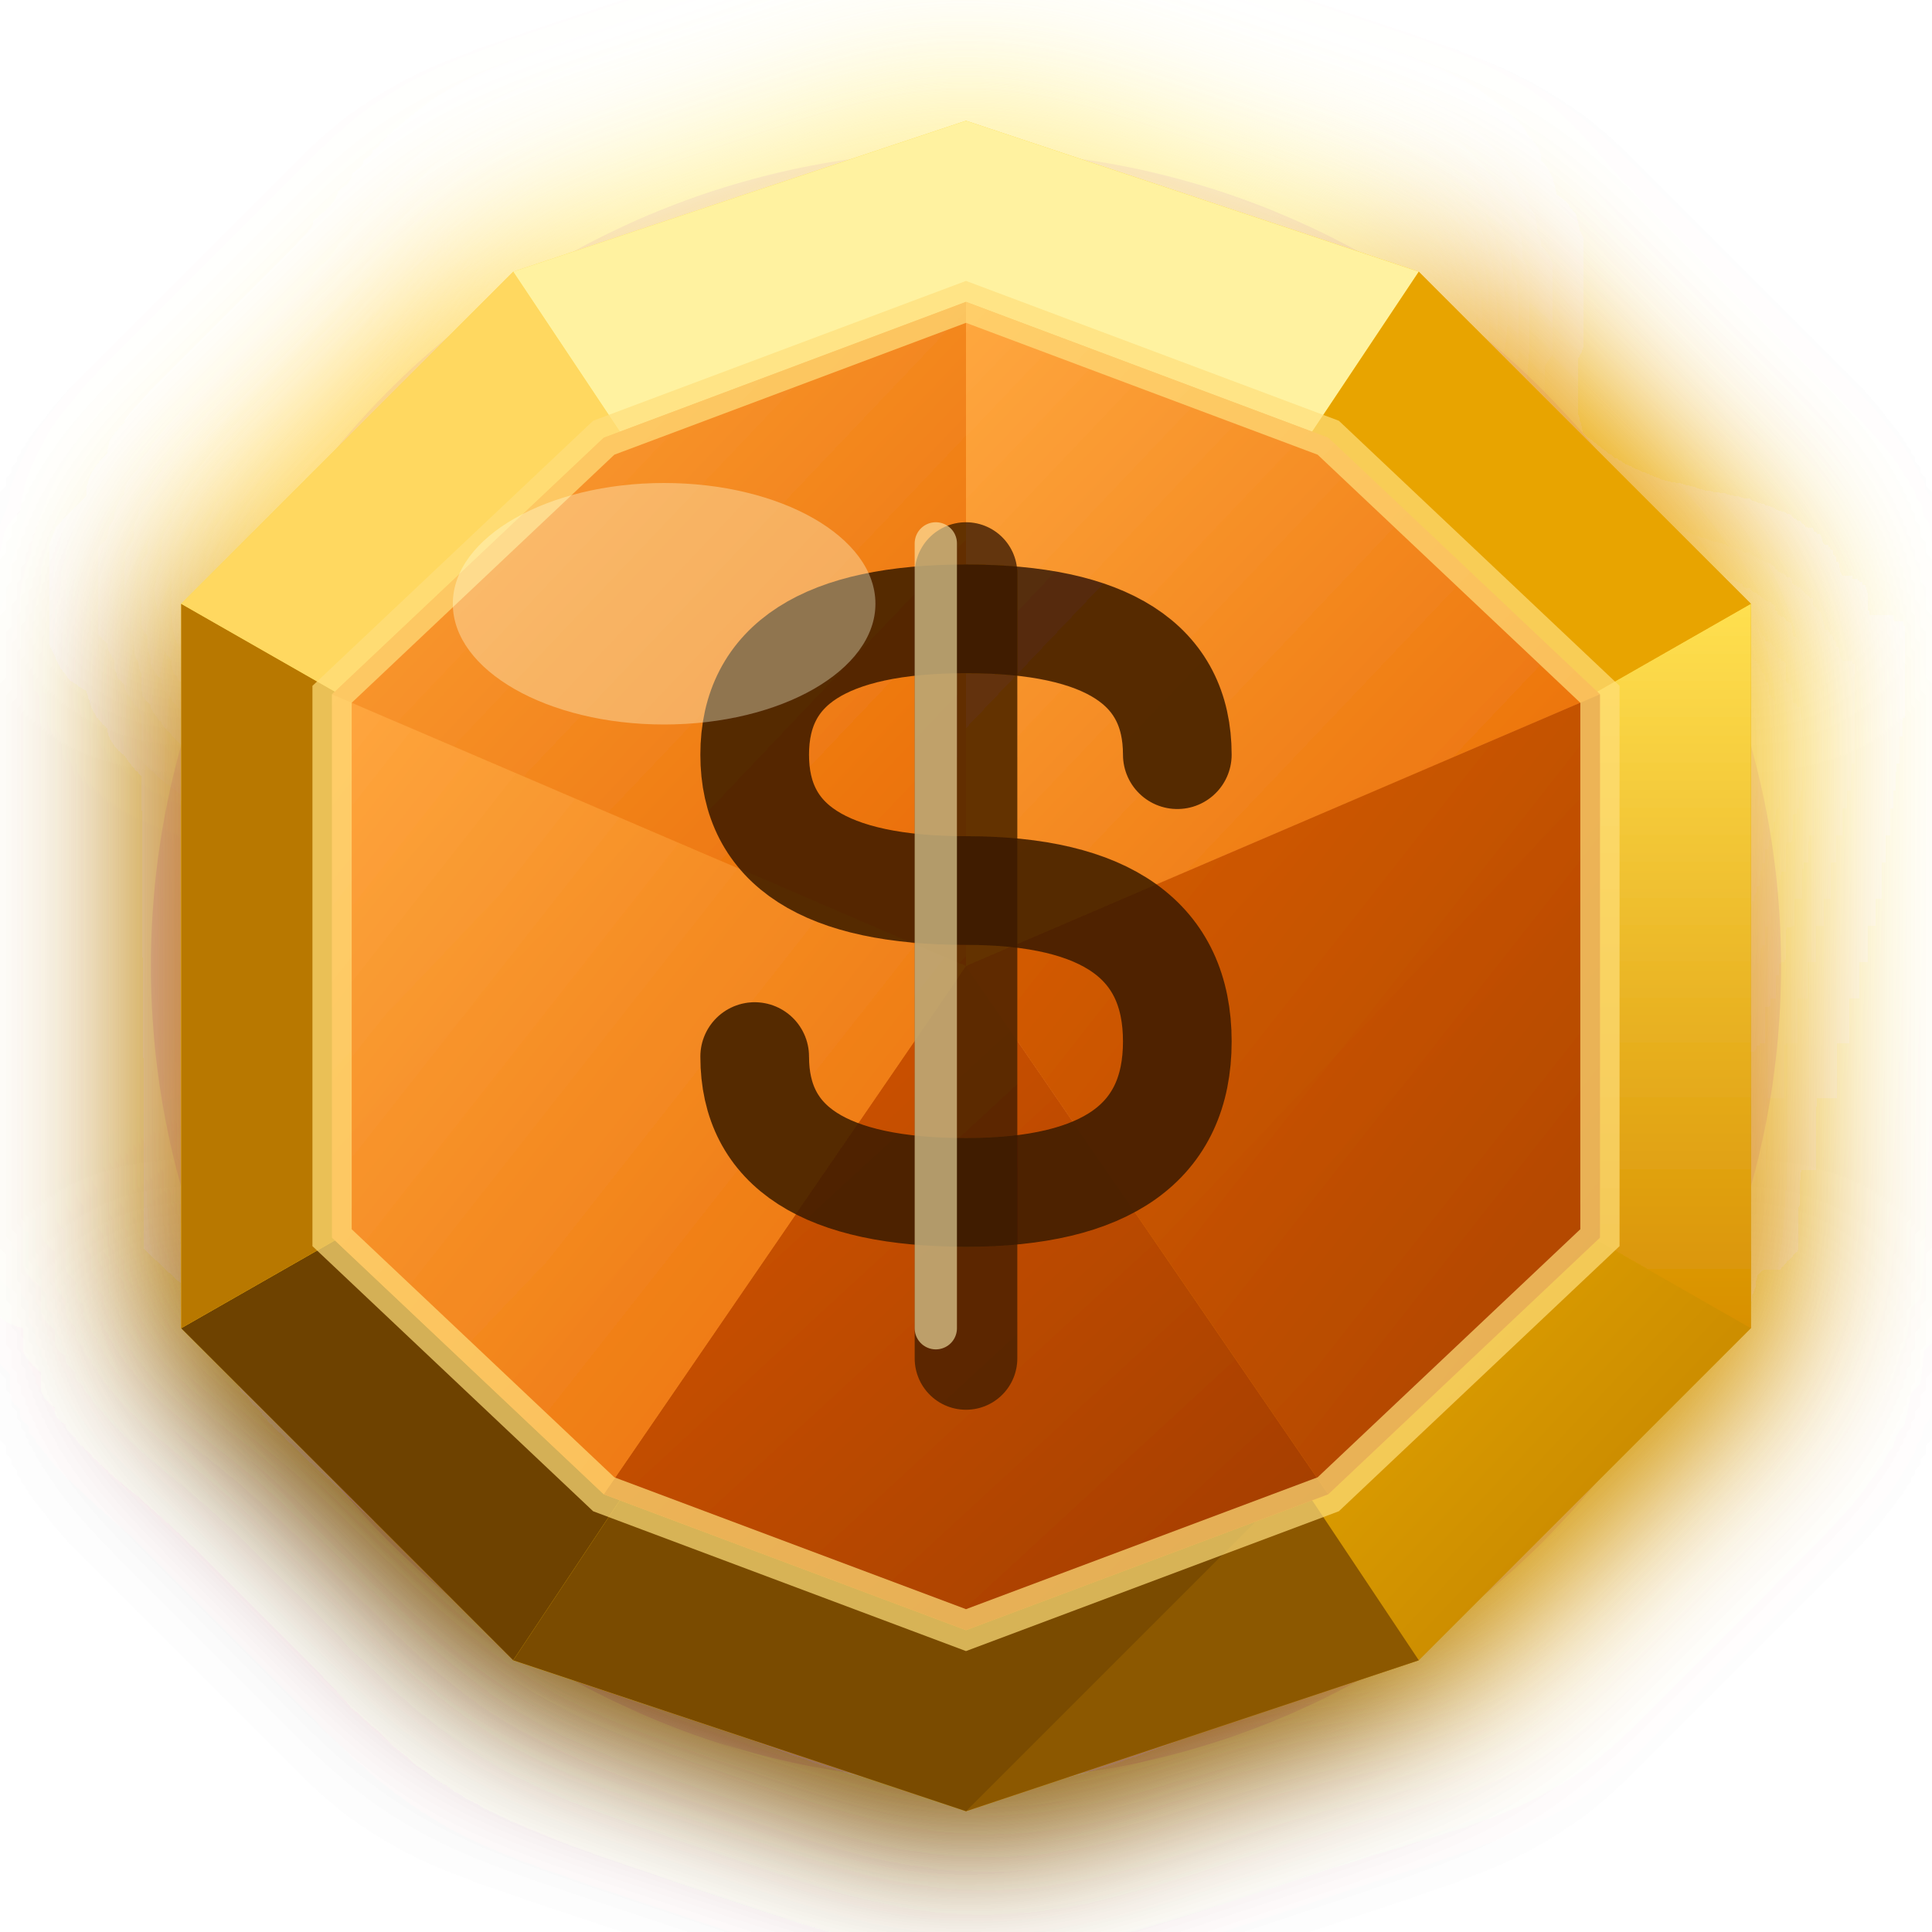
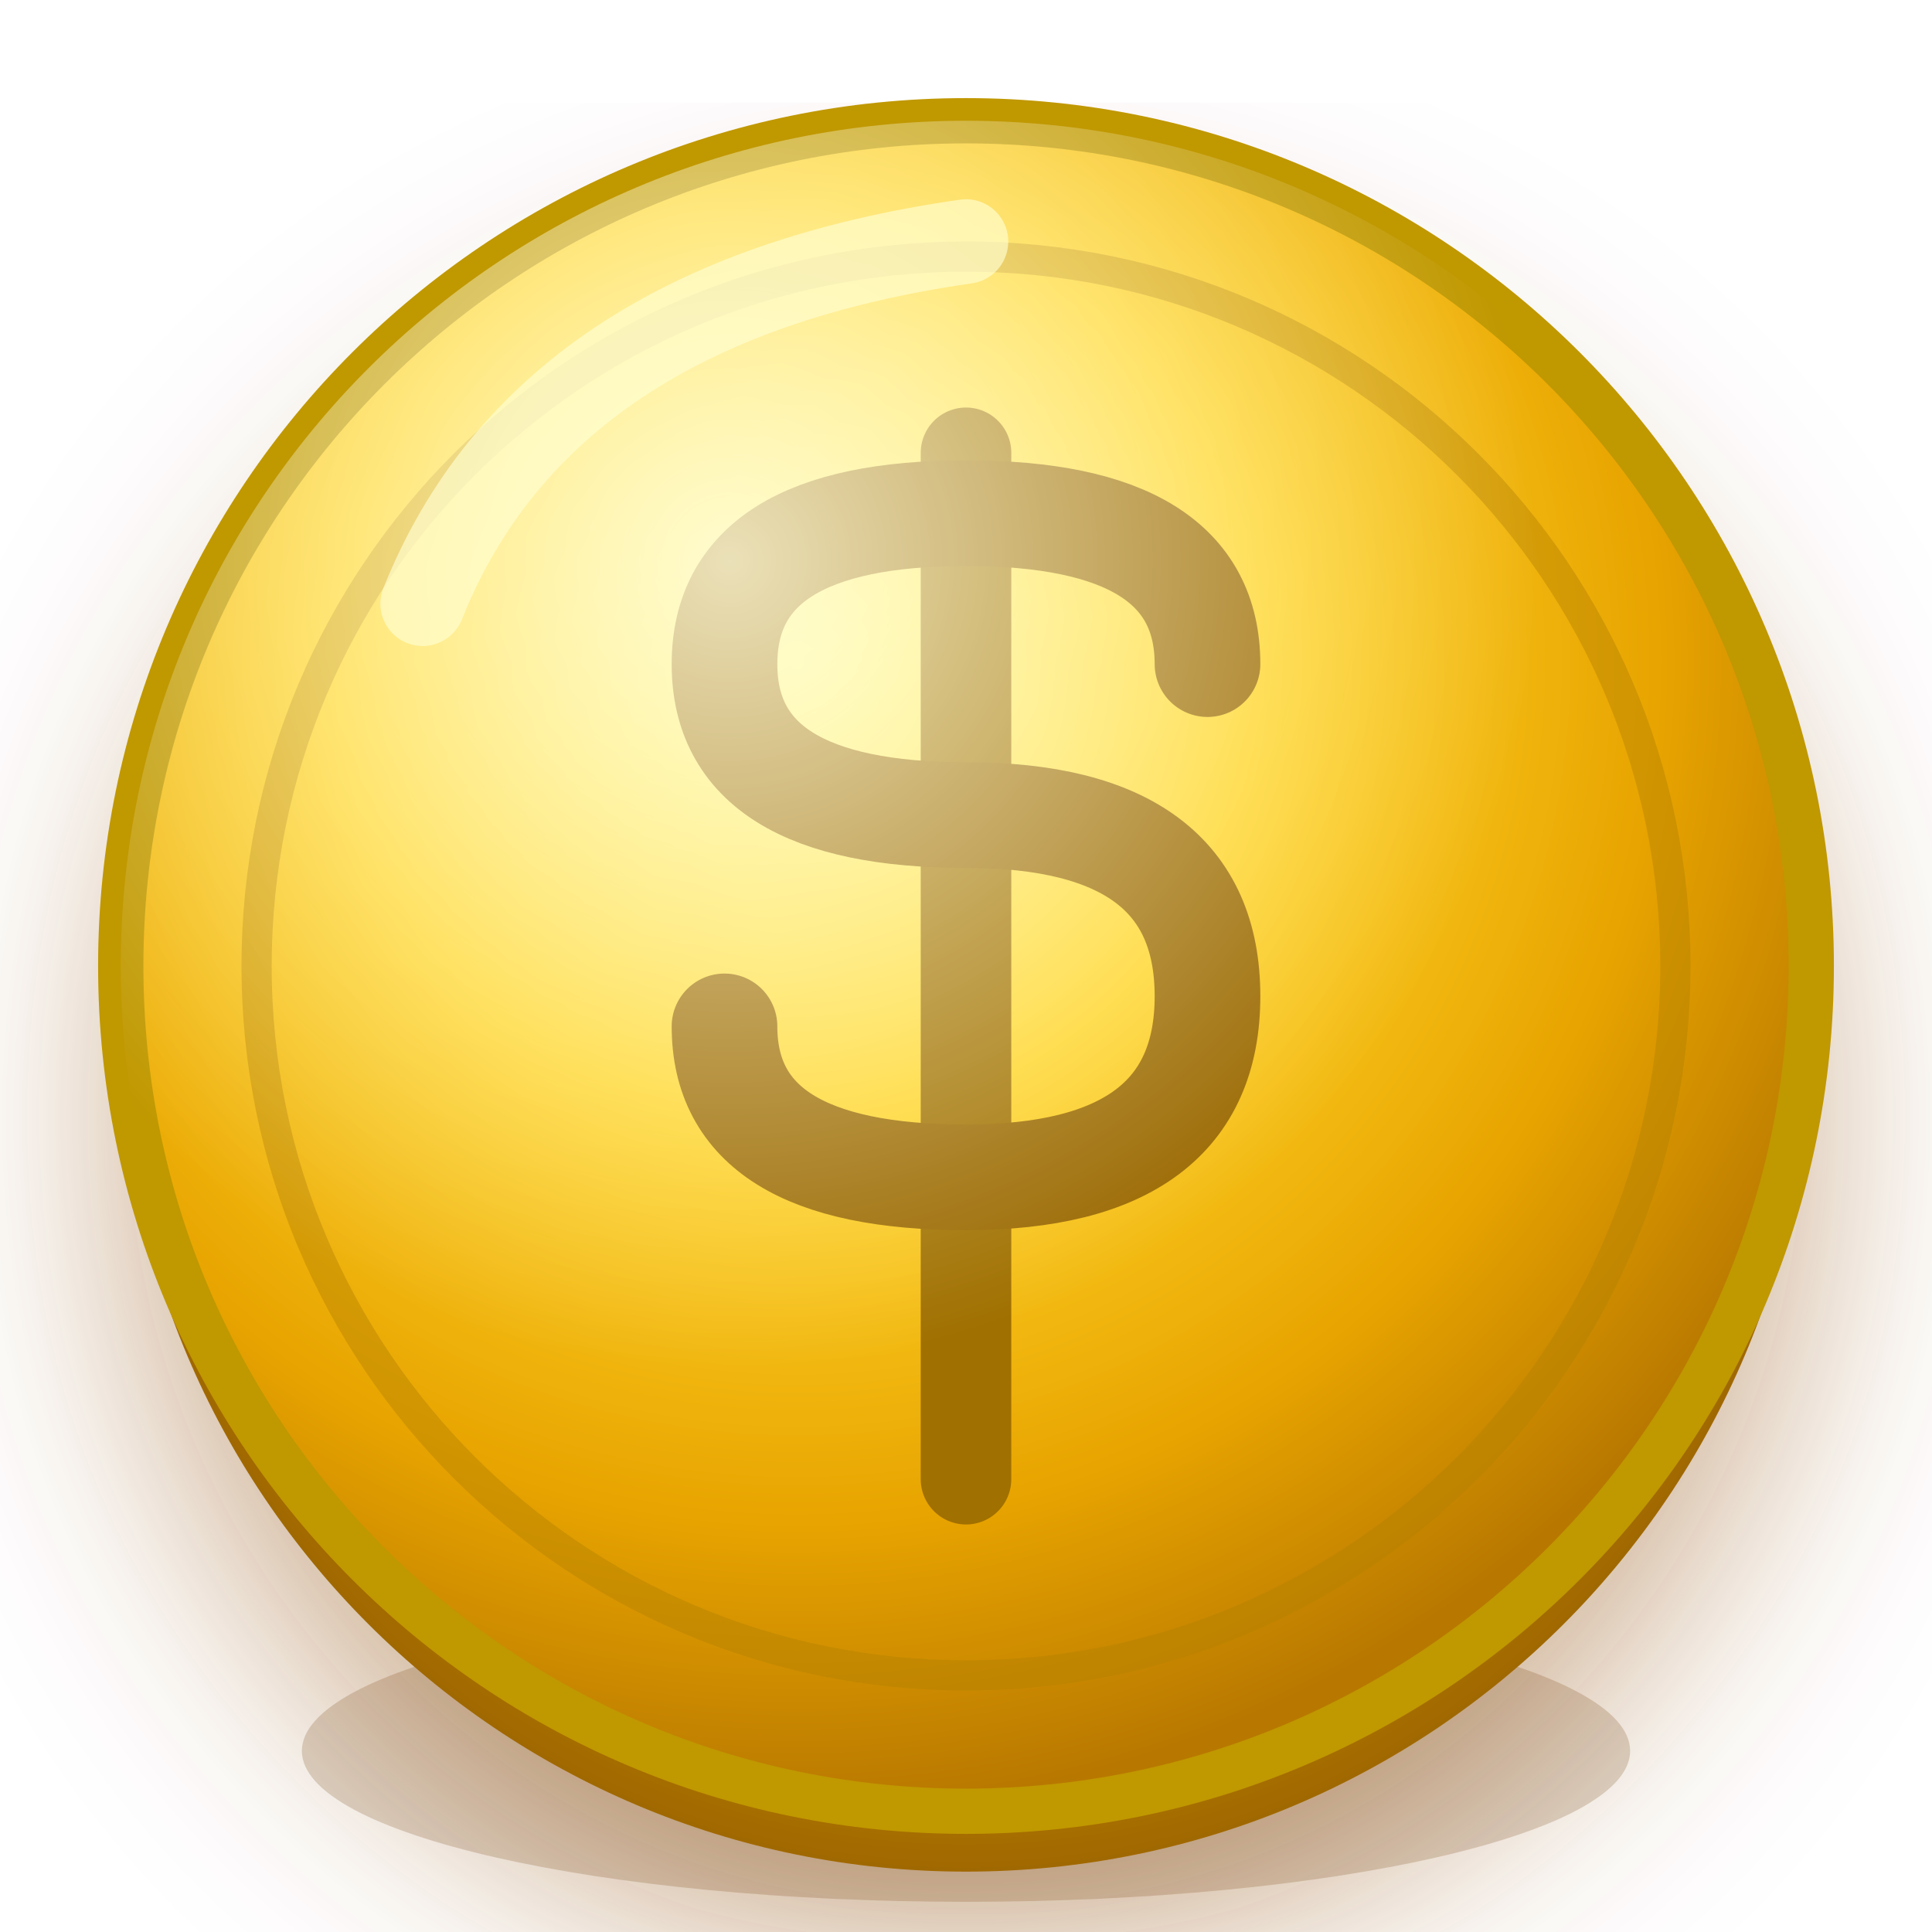
<svg xmlns="http://www.w3.org/2000/svg" viewBox="0 0 64 64">
  <defs>
-     <radialGradient id="gGlow" cx="50%" cy="50%" r="55%">
-       <stop offset="55%" stop-color="rgba(180,60,255,0)" />
-       <stop offset="80%" stop-color="rgba(180,60,255,0.55)" />
-       <stop offset="100%" stop-color="rgba(180,60,255,0)" />
+     <radialGradient id="cFace" cx="40%" cy="32%" r="68%">
+       <stop offset="0%" stop-color="#FFF580" />
+       <stop offset="40%" stop-color="#FFD428" />
+       <stop offset="75%" stop-color="#E8A400" />
+       <stop offset="100%" stop-color="#B87800" />
    </radialGradient>
-     <linearGradient id="rimOuter" x1="0" y1="0" x2="1" y2="1">
-       <stop offset="0%" stop-color="#FFE870" />
-       <stop offset="50%" stop-color="#FFC200" />
-       <stop offset="100%" stop-color="#B87800" />
-     </linearGradient>
-     <linearGradient id="faceTop" x1="0" y1="0" x2="1" y2="1">
-       <stop offset="0%" stop-color="#FFA840" />
-       <stop offset="100%" stop-color="#E86800" />
-     </linearGradient>
-     <linearGradient id="faceBottom" x1="0" y1="0" x2="1" y2="1">
-       <stop offset="0%" stop-color="#D85800" />
-       <stop offset="100%" stop-color="#A03C00" />
-     </linearGradient>
-     <linearGradient id="sideFacet" x1="0" y1="0" x2="0" y2="1">
-       <stop offset="0%" stop-color="#FFE050" />
-       <stop offset="100%" stop-color="#D89000" />
-     </linearGradient>
-     <filter id="neonGlow" x="-60%" y="-60%" width="220%" height="220%">
-       <feGaussianBlur stdDeviation="3" result="blur" />
-       <feMerge>
-         <feMergeNode in="blur" />
-         <feMergeNode in="blur" />
-         <feMergeNode in="SourceGraphic" />
-       </feMerge>
+     <radialGradient id="cEdge" cx="50%" cy="50%" r="50%">
+       <stop offset="78%" stop-color="#C08800" />
+       <stop offset="100%" stop-color="#A06800" />
+     </radialGradient>
+     <radialGradient id="cShine" cx="36%" cy="26%" r="48%">
+       <stop offset="0%" stop-color="rgba(255,255,230,0.80)" />
+       <stop offset="100%" stop-color="rgba(255,255,230,0)" />
+     </radialGradient>
+     <filter id="cShadow">
+       <feDropShadow dx="0" dy="3" stdDeviation="4" flood-color="rgba(140,70,0,0.45)" />
    </filter>
  </defs>
-   <circle cx="32" cy="32" r="27" fill="url(#gGlow)" />
-   <g filter="url(#neonGlow)">
-     <polygon points="32,4 47,9 58,20 58,44 47,55 32,60 17,55 6,44 6,20 17,9" fill="url(#rimOuter)" />
-     <polygon points="32,4 47,9 43,15 21,15 17,9" fill="#FFF2A0" />
-     <polygon points="58,20 58,44 51,40 51,24" fill="url(#sideFacet)" />
-     <polygon points="47,55 32,60 32,52 43,49" fill="#8C5800" />
-     <polygon points="17,55 6,44 13,40 21,49" fill="#6E4200" />
-     <polygon points="6,20 6,44 13,40 13,24" fill="#B87800" />
-     <polygon points="17,9 6,20 13,24 21,15" fill="#FFD860" />
-     <polygon points="47,9 58,20 51,24 43,15" fill="#E8A400" />
-     <polygon points="32,60 17,55 21,49 43,49" fill="#7A4C00" />
-     <polygon points="32,10 44,14.5 53,23 53,41 44,49.5 32,54 20,49.5 11,41 11,23 20,14.5" fill="url(#faceTop)" />
-     <polygon points="32,10 44,14.5 53,23 32,32" fill="url(#faceTop)" />
-     <polygon points="53,23 53,41 44,49.5 32,32" fill="url(#faceBottom)" opacity="0.85" />
-     <polygon points="44,49.5 32,54 20,49.5 32,32" fill="url(#faceBottom)" />
-     <polygon points="20,49.5 11,41 11,23 32,32" fill="url(#faceTop)" opacity="0.9" />
-     <polygon points="11,23 20,14.5 32,10 32,32" fill="url(#faceTop)" />
-     <polygon points="32,10 44,14.5 53,23 53,41 44,49.5 32,54 20,49.5 11,41 11,23 20,14.5" fill="none" stroke="#FFDE7A" stroke-width="1.3" opacity="0.7" />
-     <line x1="32" y1="19" x2="32" y2="45" stroke="#4A2200" stroke-width="3.4" stroke-linecap="round" opacity="0.85" />
-     <path d="M 39 25 Q 39 20.5 32 20.5 Q 25 20.5 25 25 Q 25 29.5 32 29.5 Q 39 29.5 39 34.5 Q 39 39.5 32 39.5 Q 25 39.5 25 35" fill="none" stroke="#3A1A00" stroke-width="3.6" stroke-linecap="round" opacity="0.85" />
-     <line x1="31" y1="18" x2="31" y2="44" stroke="#FFEFB0" stroke-width="1.4" stroke-linecap="round" opacity="0.6" />
-     <ellipse cx="22" cy="20" rx="7" ry="4" fill="rgba(255,255,220,0.35)" />
-   </g>
+   <ellipse cx="32" cy="58" rx="22" ry="5" fill="rgba(100,50,0,0.20)" />
+   <circle cx="32" cy="34" r="28" fill="url(#cEdge)" filter="url(#cShadow)" />
+   <circle cx="32" cy="32" r="28" fill="url(#cFace)" />
+   <circle cx="32" cy="32" r="28" fill="none" stroke="#C09800" stroke-width="1.5" />
+   <circle cx="32" cy="32" r="23.5" fill="none" stroke="rgba(180,130,0,0.45)" stroke-width="1" />
+   <line x1="32" y1="15" x2="32" y2="49" stroke="#A07000" stroke-width="3" stroke-linecap="round" />
+   <path d="M 40 22 Q 40 17 32 17 Q 24 17 24 22 Q 24 27 32 27 Q 40 27 40 33 Q 40 39 32 39 Q 24 39 24 34" fill="none" stroke="#9A6800" stroke-width="3.5" stroke-linecap="round" />
+   <circle cx="32" cy="32" r="28" fill="url(#cShine)" />
+   <path d="M 14 20 Q 18 10 32 8" fill="none" stroke="rgba(255,255,210,0.65)" stroke-width="2.8" stroke-linecap="round" />
</svg>
